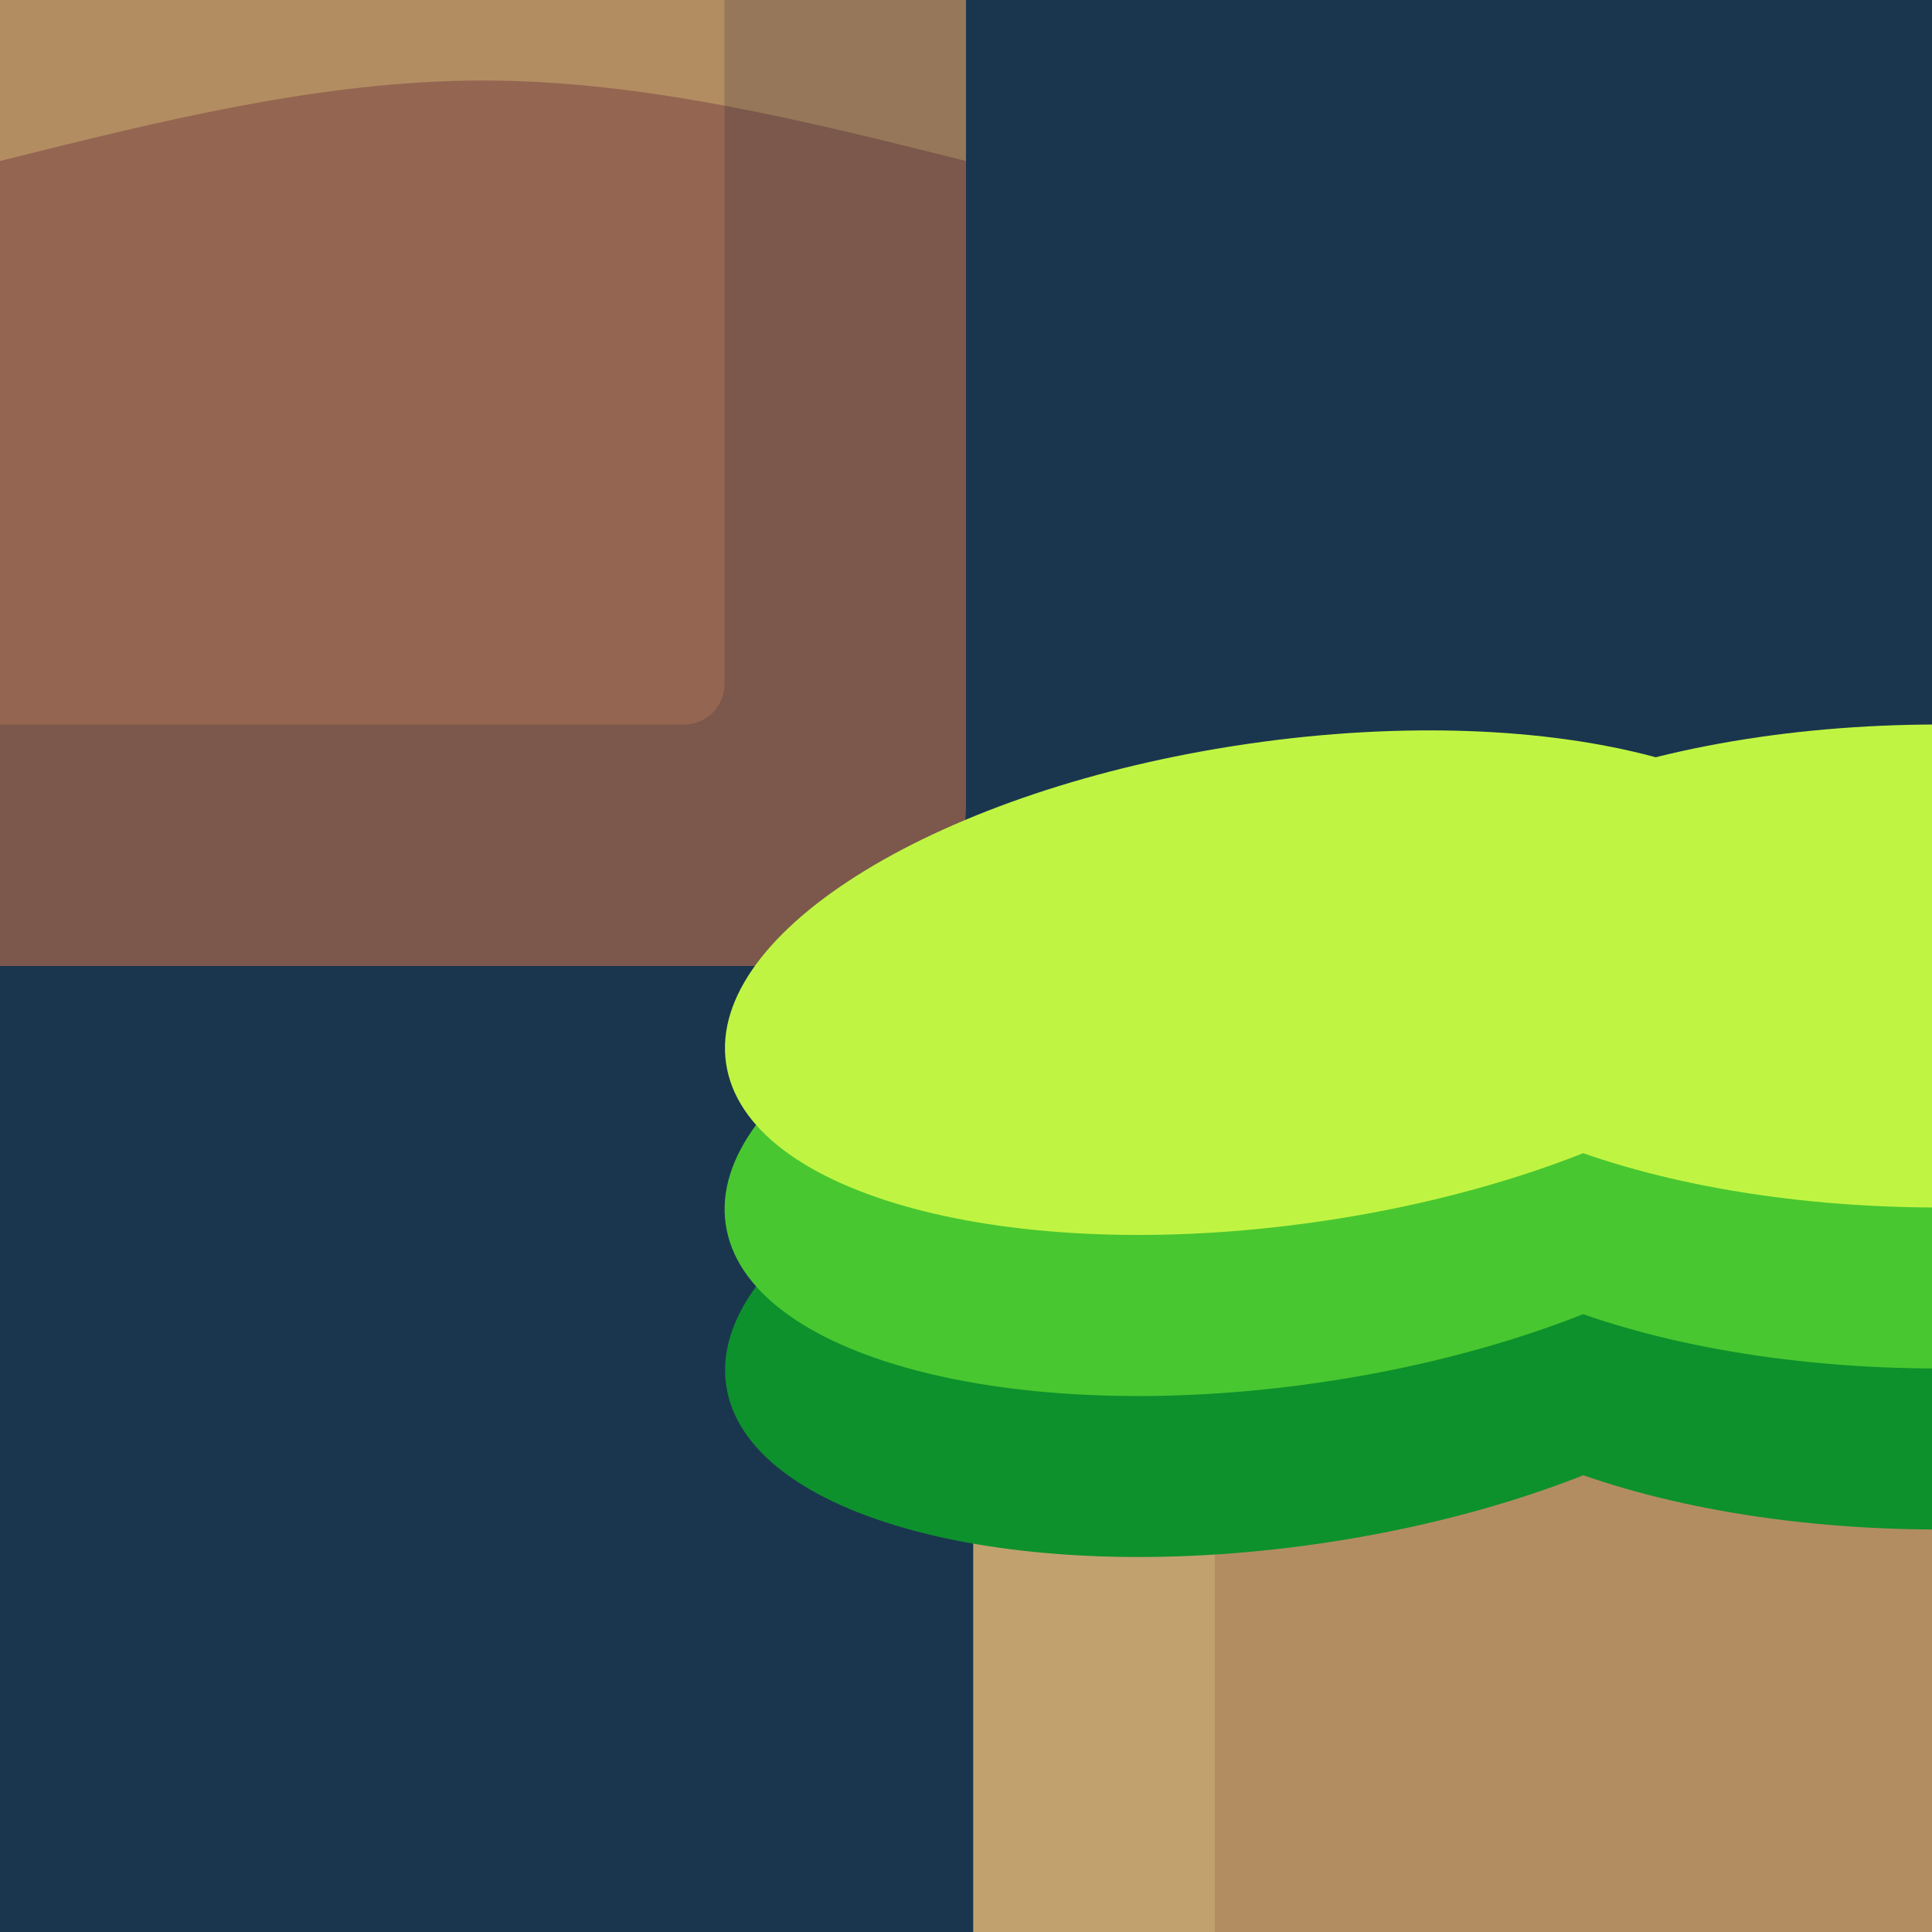
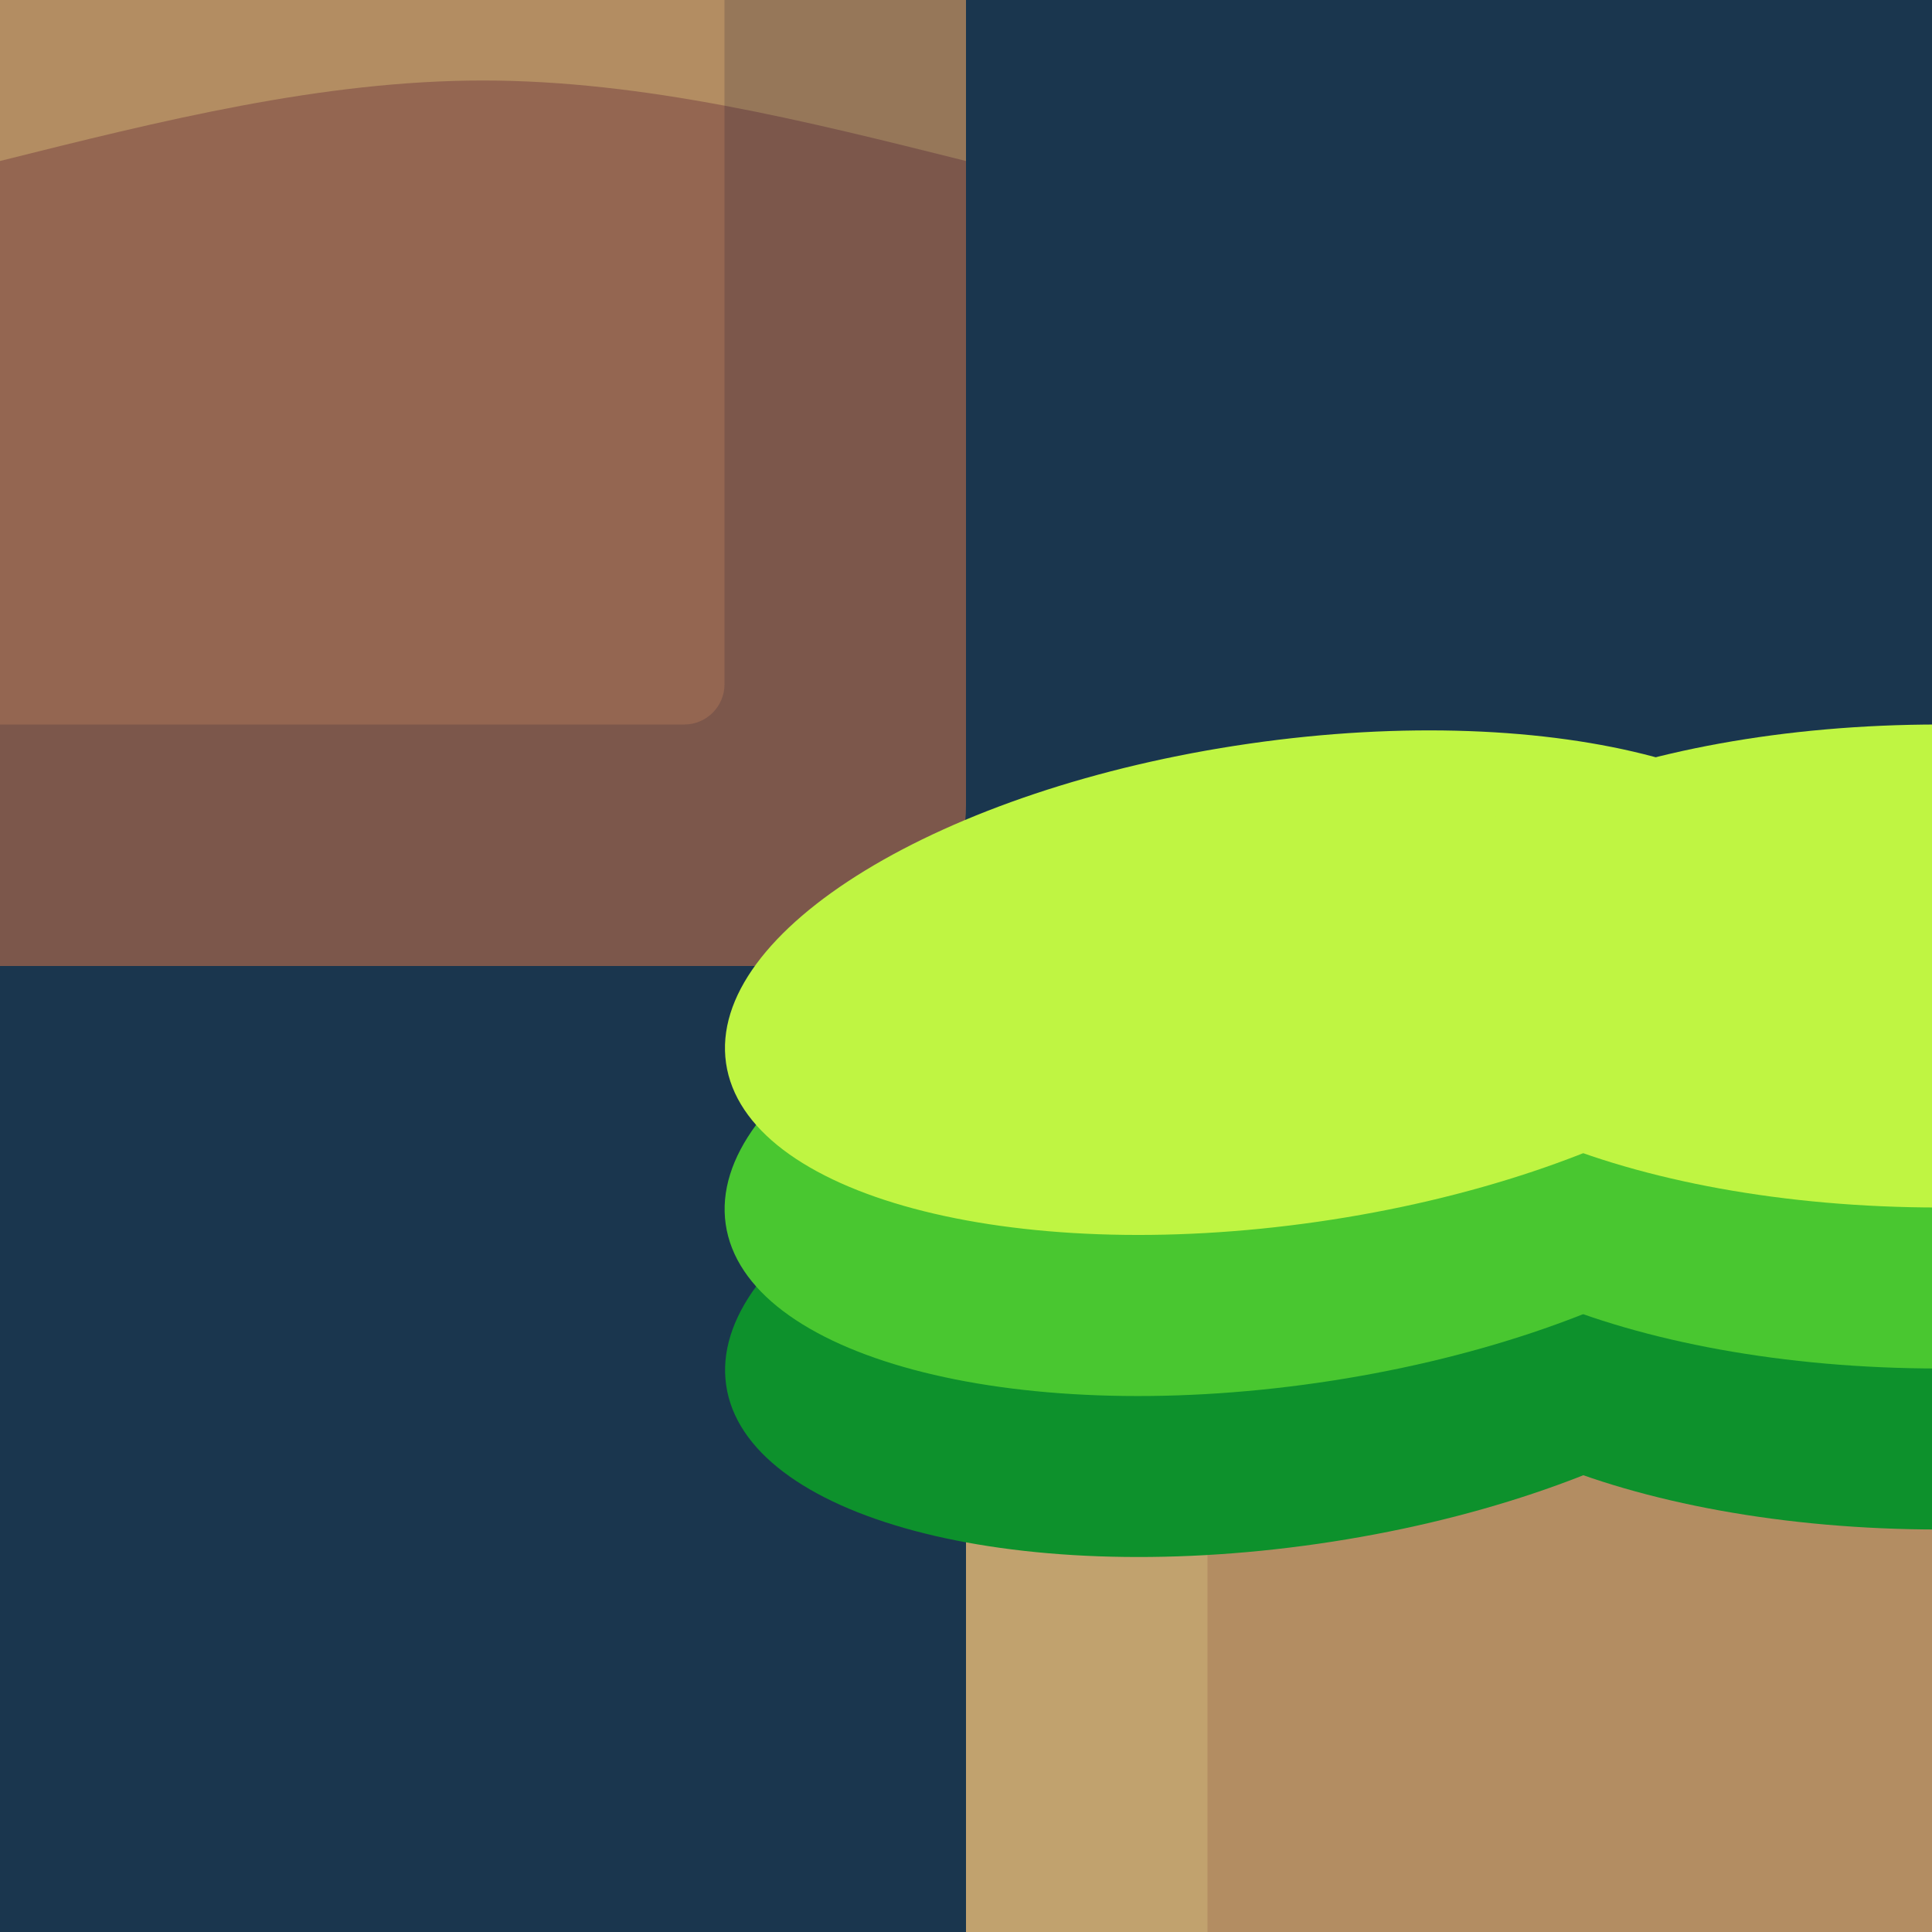
<svg xmlns="http://www.w3.org/2000/svg" version="1.1" viewBox="0 0 24 24">
  <defs>
    <mask id="mask3" maskUnits="userSpaceOnUse">
      <rect x="-1" y="-1" width="13" height="13" fill="#fff" />
    </mask>
    <mask id="mask19" maskUnits="userSpaceOnUse">
      <rect x="-3" y="-3" width="15" height="15" rx="2" fill="#fff" />
      <rect x="-3" y="-3" width="12" height="12" rx=".5" />
    </mask>
  </defs>
  <rect x="-1" y="-1" width="26" height="26" fill="#1a364e" />
  <rect x="-3" y="-3" width="15" height="15" rx="2" fill="#946651" />
  <path d="m-6-9c4 0 8-2 12-2s8 2 12 2 8-2 12-2v12c-4 0-8 2-12 2s-8-2-12-2-8 2-12 2z" fill="#b38d62" mask="url(#mask3)" />
  <rect x="-3" y="-3" width="15" height="15" fill="#111134" fill-opacity=".18" mask="url(#mask19)" />
-   <rect x="12.09" y="12" width="13" height="13" fill="#b38d62" />
-   <rect x="12.09" y="12" width="3" height="13" fill="#ffffab" fill-opacity=".18" />
+   <rect x="12" y="12" width="13" height="13" fill="#b38d62" />
+   <rect x="12" y="12" width="3" height="13" fill="#ffffab" fill-opacity=".18" />
  <ellipse transform="rotate(-8.213)" cx="13.47" cy="18.32" rx="7" ry="3" fill="#0d912c" />
  <ellipse cx="24.09" cy="16" rx="7" ry="3" fill="#0d912c" />
  <ellipse transform="rotate(-8.213)" cx="13.75" cy="16.34" rx="7" ry="3" fill="#49c730" />
  <ellipse cx="24.09" cy="14" rx="7" ry="3" fill="#49c730" />
  <ellipse transform="rotate(-8.213)" cx="14.04" cy="14.36" rx="7" ry="3" fill="#bff542" />
  <ellipse cx="24.09" cy="12" rx="7" ry="3" fill="#bff542" />
</svg>
